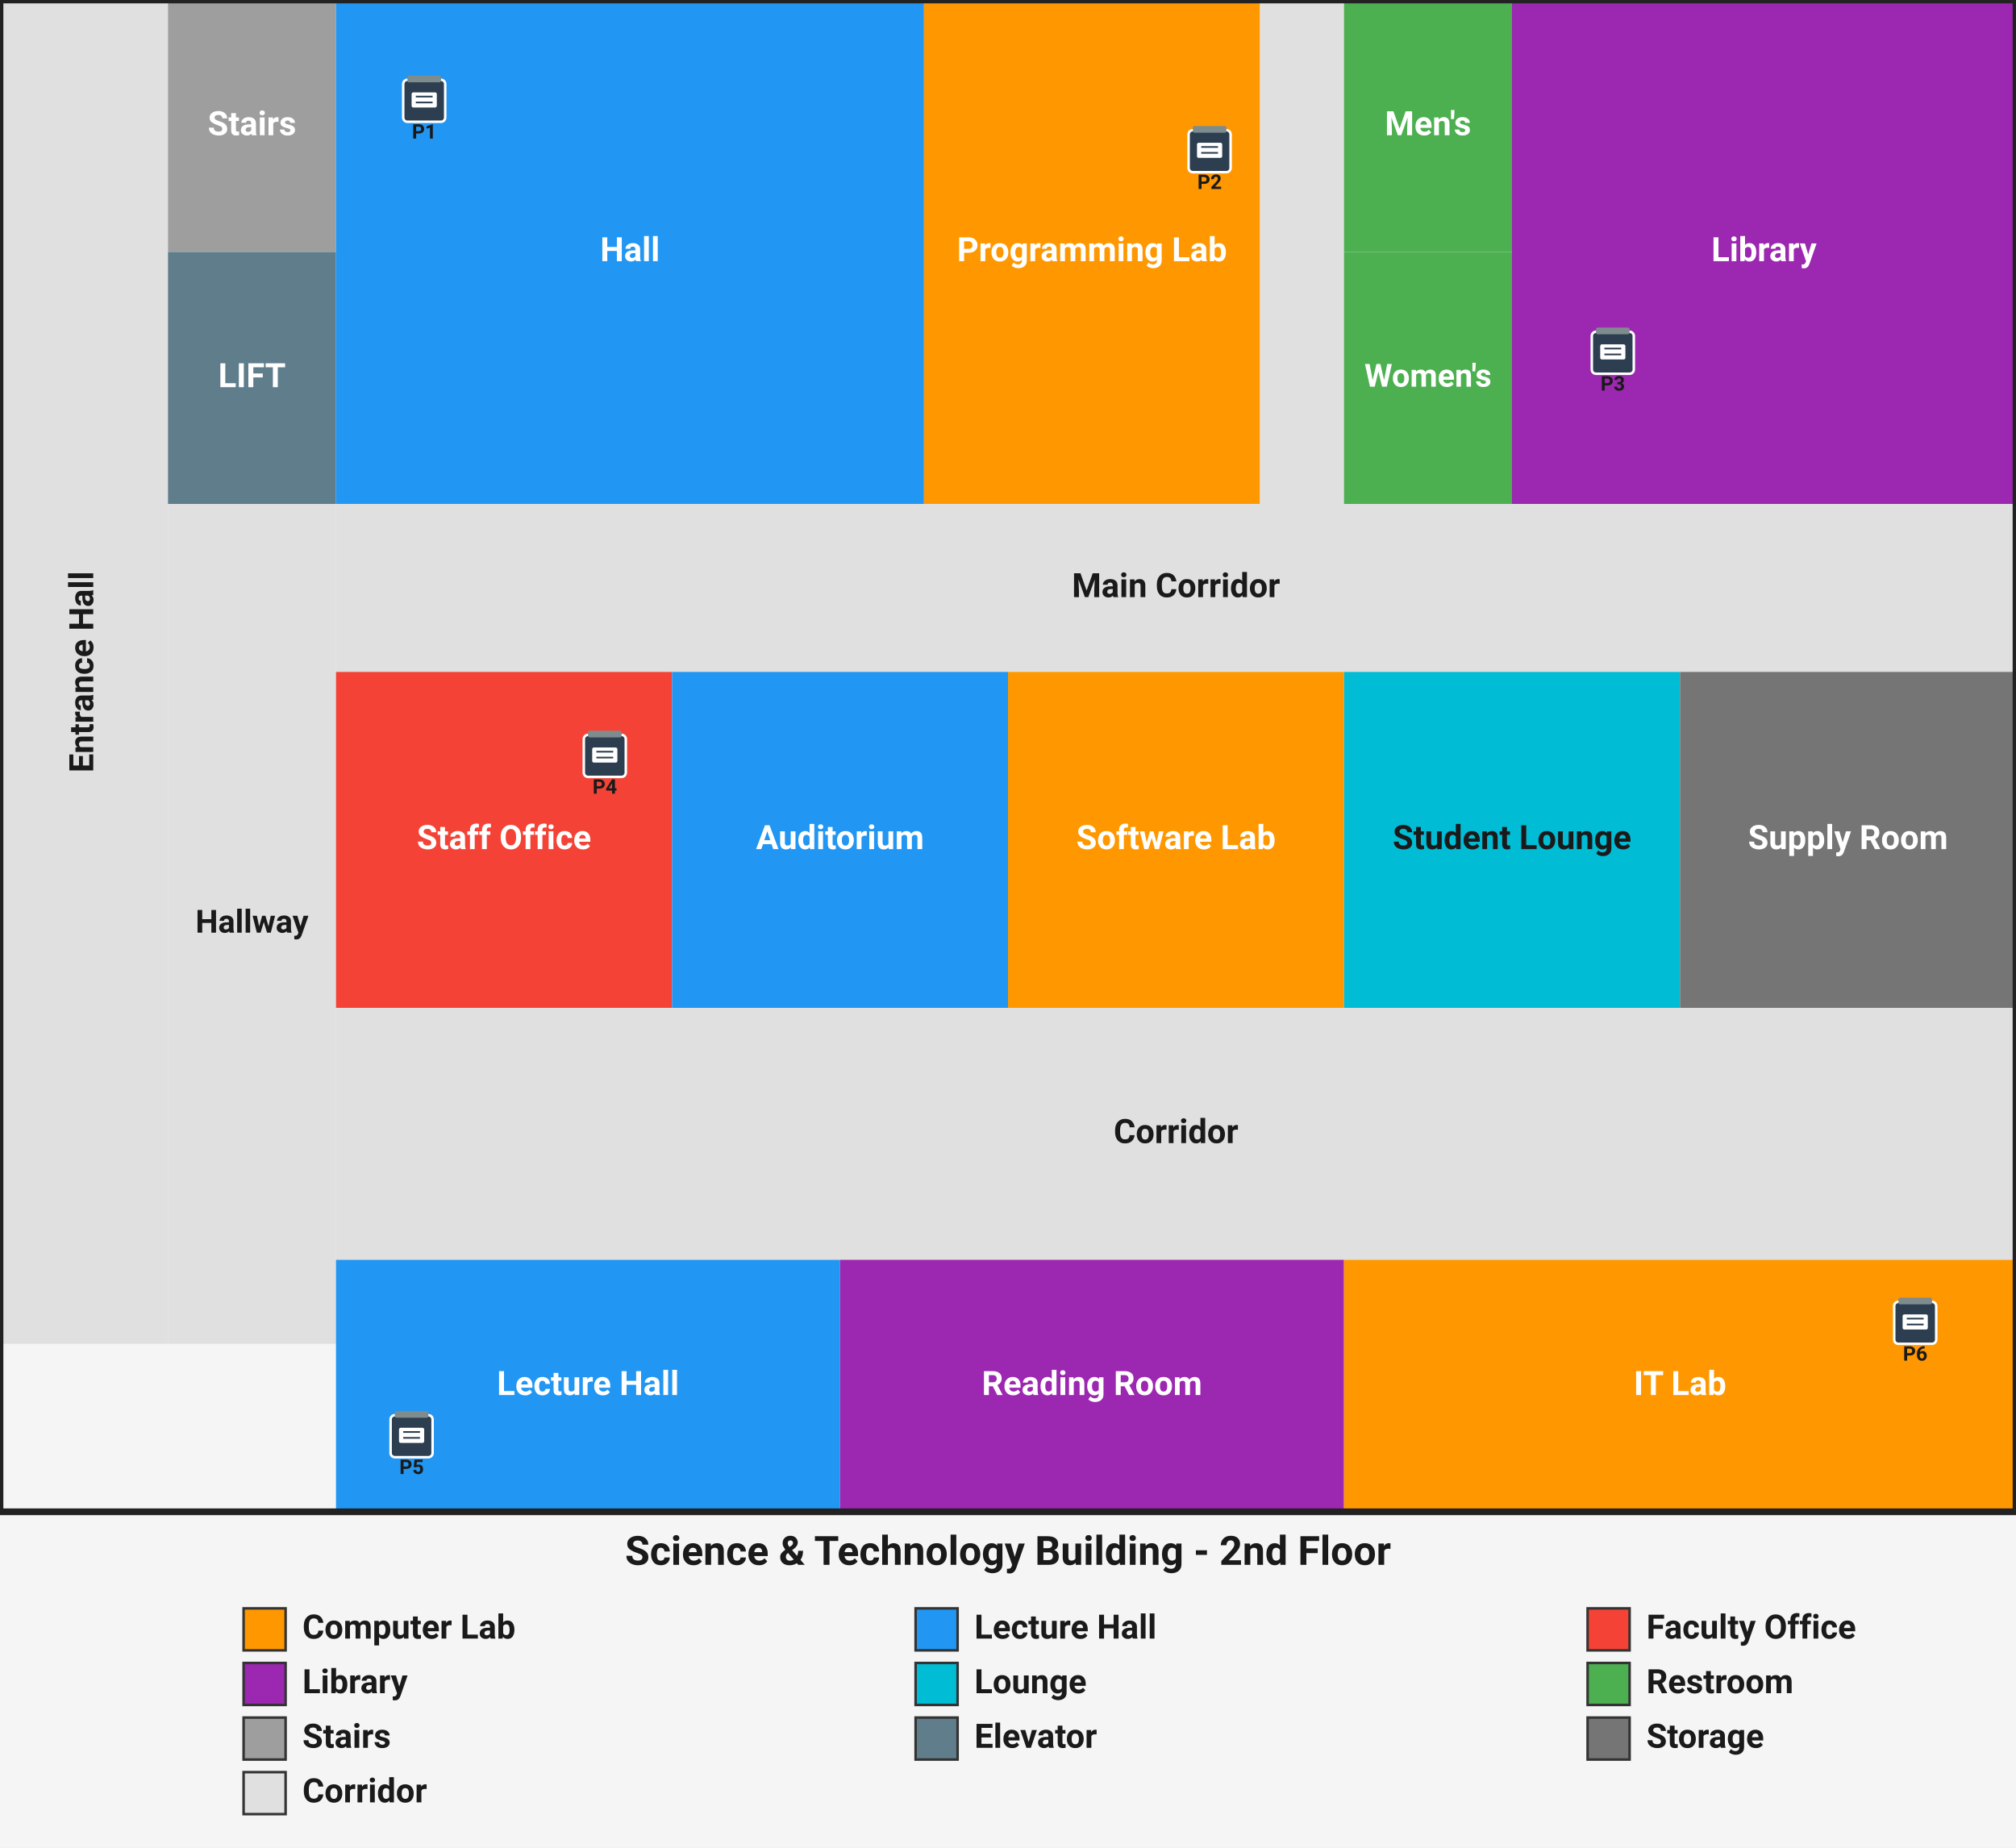
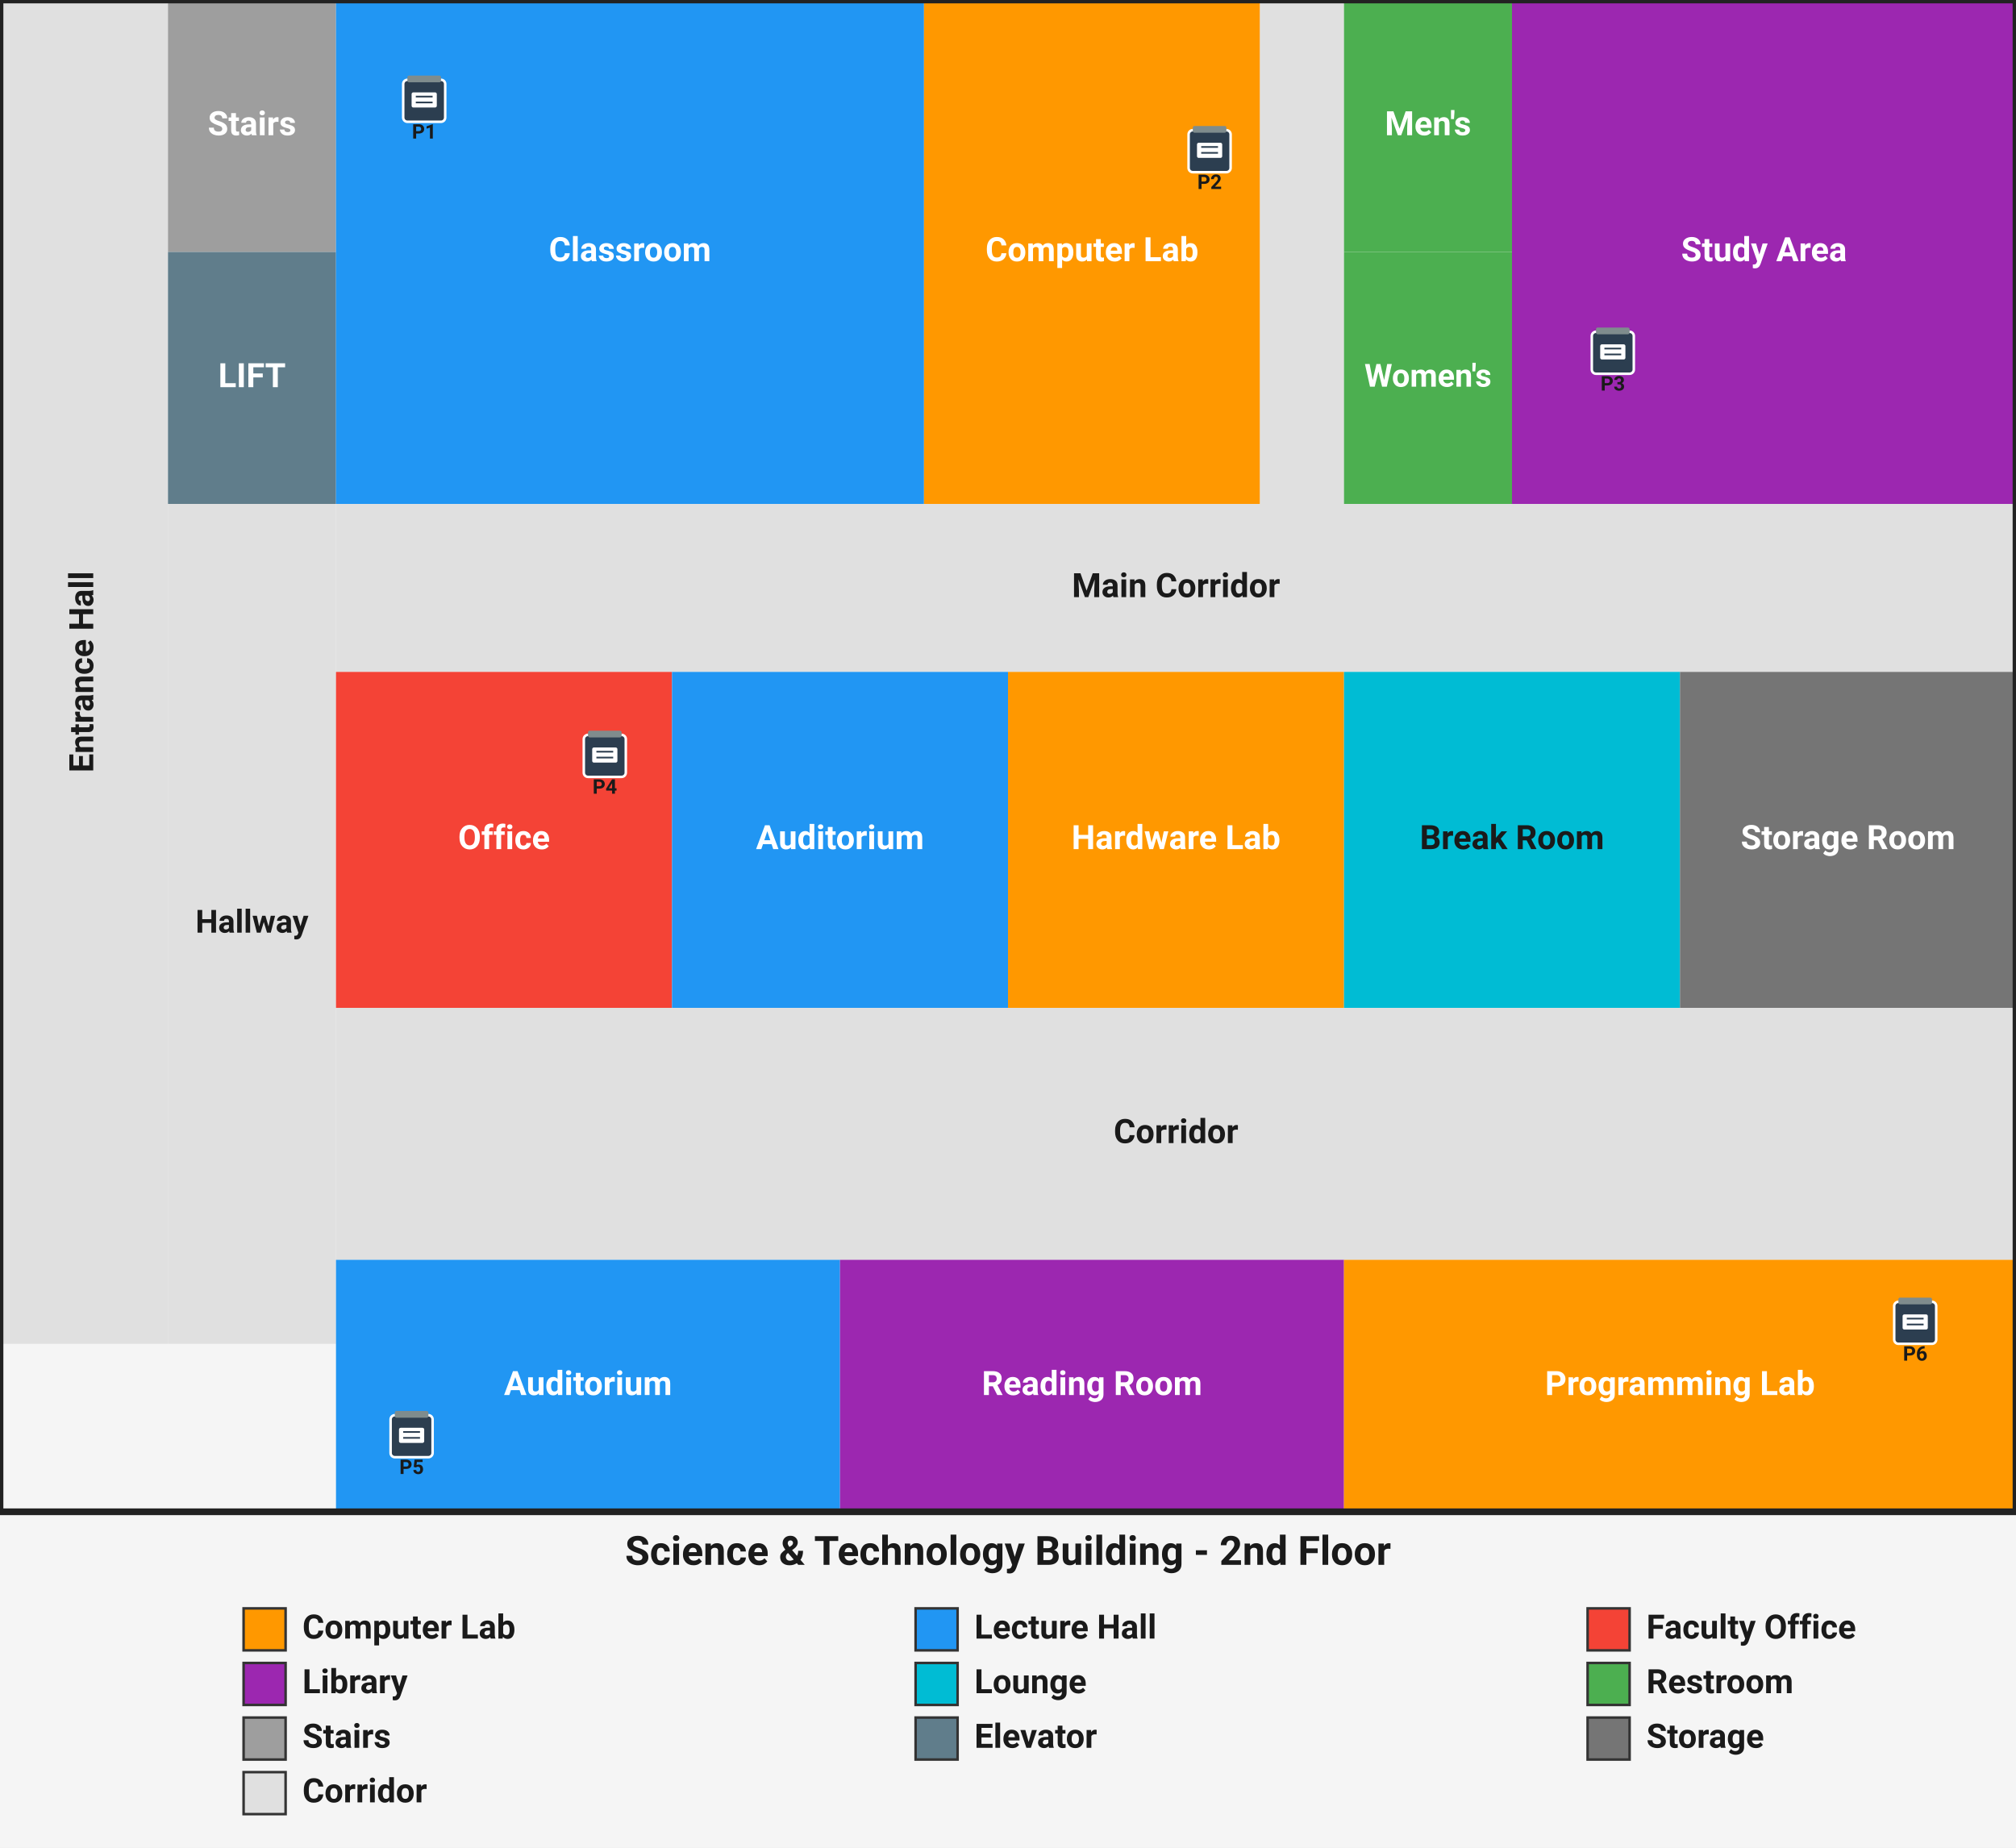
<svg xmlns="http://www.w3.org/2000/svg" viewBox="0 0 2400 2200" width="2400" height="2200" style="display:block; max-width:100%; height:auto;">
  <defs>
    <style>
      text { 
        -webkit-font-smoothing: antialiased;
        -moz-osx-font-smoothing: grayscale;
      }
    </style>
  </defs>
  <rect x="0" y="0" width="2400" height="2200" fill="#f5f5f5" />
  <rect x="0" y="0" width="200" height="1600" fill="#E0E0E0" stroke="none" />
  <text x="100.0" y="800.0" font-family="Roboto,Segoe UI,Arial,sans-serif" font-size="40" font-weight="600" fill="#1a1a1a" text-anchor="middle" dominant-baseline="middle" transform="rotate(-90 100.0 800.0)">
              Entrance Hall
            </text>
  <rect x="200" y="0" width="200" height="300" fill="#9E9E9E" stroke="none" />
  <text x="300.0" y="150.0" font-family="Roboto,Segoe UI,Arial,sans-serif" font-size="40" font-weight="600" fill="white" text-anchor="middle" dominant-baseline="middle">
              Stairs
            </text>
  <rect x="200" y="300" width="200" height="300" fill="#607D8B" stroke="none" />
  <text x="300.0" y="450.0" font-family="Roboto,Segoe UI,Arial,sans-serif" font-size="40" font-weight="600" fill="white" text-anchor="middle" dominant-baseline="middle">
              LIFT
            </text>
  <rect x="200" y="600" width="200" height="1000" fill="#E0E0E0" stroke="none" />
  <text x="300.0" y="1100.0" font-family="Roboto,Segoe UI,Arial,sans-serif" font-size="38" font-weight="600" fill="#1a1a1a" text-anchor="middle" dominant-baseline="middle">
              Hallway
            </text>
  <rect x="400" y="0" width="700" height="600" fill="#2196F3" stroke="none" />
  <text x="750.0" y="300.0" font-family="Roboto,Segoe UI,Arial,sans-serif" font-size="40" font-weight="600" fill="white" text-anchor="middle" dominant-baseline="middle">
-               Hall
+               Classroom
            </text>
  <rect x="1100" y="0" width="400" height="600" fill="#FF9800" stroke="none" />
  <text x="1300.0" y="300.0" font-family="Roboto,Segoe UI,Arial,sans-serif" font-size="40" font-weight="600" fill="white" text-anchor="middle" dominant-baseline="middle">
-               Programming Lab
+               Computer Lab
            </text>
  <rect x="1500" y="0" width="100" height="600" fill="#E0E0E0" stroke="none" />
  <rect x="1600" y="0" width="200" height="300" fill="#4CAF50" stroke="none" />
  <text x="1700.0" y="150.0" font-family="Roboto,Segoe UI,Arial,sans-serif" font-size="40" font-weight="600" fill="white" text-anchor="middle" dominant-baseline="middle">
              Men's
            </text>
  <rect x="1600" y="300" width="200" height="300" fill="#4CAF50" stroke="none" />
  <text x="1700.0" y="450.0" font-family="Roboto,Segoe UI,Arial,sans-serif" font-size="38" font-weight="600" fill="white" text-anchor="middle" dominant-baseline="middle">
              Women's
            </text>
  <rect x="1800" y="0" width="600" height="600" fill="#9C27B0" stroke="none" />
  <text x="2100.0" y="300.0" font-family="Roboto,Segoe UI,Arial,sans-serif" font-size="40" font-weight="600" fill="white" text-anchor="middle" dominant-baseline="middle">
-               Library
+               Study Area
            </text>
  <rect x="400" y="600" width="2000" height="200" fill="#E0E0E0" stroke="none" />
  <text x="1400.0" y="700.0" font-family="Roboto,Segoe UI,Arial,sans-serif" font-size="40" font-weight="600" fill="#1a1a1a" text-anchor="middle" dominant-baseline="middle">
              Main Corridor
            </text>
  <rect x="400" y="800" width="400" height="400" fill="#F44336" stroke="none" />
  <text x="600.0" y="1000.0" font-family="Roboto,Segoe UI,Arial,sans-serif" font-size="40" font-weight="600" fill="white" text-anchor="middle" dominant-baseline="middle">
-               Staff Office
+               Office
            </text>
  <rect x="800" y="800" width="400" height="400" fill="#2196F3" stroke="none" />
  <text x="1000.0" y="1000.0" font-family="Roboto,Segoe UI,Arial,sans-serif" font-size="40" font-weight="600" fill="white" text-anchor="middle" dominant-baseline="middle">
              Auditorium
            </text>
  <rect x="1200" y="800" width="400" height="400" fill="#FF9800" stroke="none" />
  <text x="1400.0" y="1000.0" font-family="Roboto,Segoe UI,Arial,sans-serif" font-size="40" font-weight="600" fill="white" text-anchor="middle" dominant-baseline="middle">
-               Software Lab
+               Hardware Lab
            </text>
  <rect x="1600" y="800" width="400" height="400" fill="#00BCD4" stroke="none" />
  <text x="1800.0" y="1000.0" font-family="Roboto,Segoe UI,Arial,sans-serif" font-size="40" font-weight="600" fill="#1a1a1a" text-anchor="middle" dominant-baseline="middle">
-               Student Lounge
+               Break Room
            </text>
  <rect x="2000" y="800" width="400" height="400" fill="#757575" stroke="none" />
  <text x="2200.0" y="1000.0" font-family="Roboto,Segoe UI,Arial,sans-serif" font-size="40" font-weight="600" fill="white" text-anchor="middle" dominant-baseline="middle">
-               Supply Room
+               Storage Room
            </text>
  <rect x="400" y="1200" width="2000" height="300" fill="#E0E0E0" stroke="none" />
  <text x="1400.0" y="1350.0" font-family="Roboto,Segoe UI,Arial,sans-serif" font-size="40" font-weight="600" fill="#1a1a1a" text-anchor="middle" dominant-baseline="middle">
              Corridor
            </text>
  <rect x="400" y="1500" width="600" height="300" fill="#2196F3" stroke="none" />
  <text x="700.0" y="1650.0" font-family="Roboto,Segoe UI,Arial,sans-serif" font-size="40" font-weight="600" fill="white" text-anchor="middle" dominant-baseline="middle">
-               Lecture Hall
+               Auditorium
            </text>
  <rect x="1000" y="1500" width="600" height="300" fill="#9C27B0" stroke="none" />
  <text x="1300.0" y="1650.0" font-family="Roboto,Segoe UI,Arial,sans-serif" font-size="40" font-weight="600" fill="white" text-anchor="middle" dominant-baseline="middle">
              Reading Room
            </text>
  <rect x="1600" y="1500" width="800" height="300" fill="#FF9800" stroke="none" />
  <text x="2000.0" y="1650.0" font-family="Roboto,Segoe UI,Arial,sans-serif" font-size="40" font-weight="600" fill="white" text-anchor="middle" dominant-baseline="middle">
-               IT Lab
+               Programming Lab
            </text>
  <rect x="480.0" y="95.0" width="50" height="50" fill="#2C3E50" stroke="#FFF" stroke-width="3" rx="5" />
  <rect x="485.0" y="90.0" width="40" height="8" fill="#7F8C8D" rx="2" />
  <rect x="490.0" y="110.0" width="30" height="18" fill="white" rx="2" />
  <line x1="495.0" y1="115.0" x2="515.0" y2="115.0" stroke="#2C3E50" stroke-width="2" />
  <line x1="495.0" y1="122.0" x2="515.0" y2="122.0" stroke="#2C3E50" stroke-width="2" />
  <text x="505.0" y="165.0" font-family="Roboto,Segoe UI,Arial,sans-serif" font-size="24" font-weight="700" fill="#1a1a1a" text-anchor="middle">
      P1
    </text>
  <rect x="1415.0" y="155.0" width="50" height="50" fill="#2C3E50" stroke="#FFF" stroke-width="3" rx="5" />
  <rect x="1420.0" y="150.0" width="40" height="8" fill="#7F8C8D" rx="2" />
  <rect x="1425.0" y="170.0" width="30" height="18" fill="white" rx="2" />
  <line x1="1430.0" y1="175.0" x2="1450.0" y2="175.0" stroke="#2C3E50" stroke-width="2" />
  <line x1="1430.0" y1="182.0" x2="1450.0" y2="182.0" stroke="#2C3E50" stroke-width="2" />
  <text x="1440.0" y="225.0" font-family="Roboto,Segoe UI,Arial,sans-serif" font-size="24" font-weight="700" fill="#1a1a1a" text-anchor="middle">
      P2
    </text>
  <rect x="1895.0" y="395.0" width="50" height="50" fill="#2C3E50" stroke="#FFF" stroke-width="3" rx="5" />
  <rect x="1900.0" y="390.0" width="40" height="8" fill="#7F8C8D" rx="2" />
  <rect x="1905.0" y="410.0" width="30" height="18" fill="white" rx="2" />
  <line x1="1910.0" y1="415.0" x2="1930.0" y2="415.0" stroke="#2C3E50" stroke-width="2" />
  <line x1="1910.0" y1="422.0" x2="1930.0" y2="422.0" stroke="#2C3E50" stroke-width="2" />
  <text x="1920.0" y="465.0" font-family="Roboto,Segoe UI,Arial,sans-serif" font-size="24" font-weight="700" fill="#1a1a1a" text-anchor="middle">
      P3
    </text>
  <rect x="695.0" y="875.0" width="50" height="50" fill="#2C3E50" stroke="#FFF" stroke-width="3" rx="5" />
  <rect x="700.0" y="870.0" width="40" height="8" fill="#7F8C8D" rx="2" />
  <rect x="705.0" y="890.0" width="30" height="18" fill="white" rx="2" />
  <line x1="710.0" y1="895.0" x2="730.0" y2="895.0" stroke="#2C3E50" stroke-width="2" />
  <line x1="710.0" y1="902.0" x2="730.0" y2="902.0" stroke="#2C3E50" stroke-width="2" />
  <text x="720.0" y="945.0" font-family="Roboto,Segoe UI,Arial,sans-serif" font-size="24" font-weight="700" fill="#1a1a1a" text-anchor="middle">
      P4
    </text>
  <rect x="465.0" y="1685.0" width="50" height="50" fill="#2C3E50" stroke="#FFF" stroke-width="3" rx="5" />
  <rect x="470.0" y="1680.0" width="40" height="8" fill="#7F8C8D" rx="2" />
  <rect x="475.0" y="1700.0" width="30" height="18" fill="white" rx="2" />
  <line x1="480.0" y1="1705.0" x2="500.0" y2="1705.0" stroke="#2C3E50" stroke-width="2" />
  <line x1="480.0" y1="1712.0" x2="500.0" y2="1712.0" stroke="#2C3E50" stroke-width="2" />
  <text x="490.0" y="1755.0" font-family="Roboto,Segoe UI,Arial,sans-serif" font-size="24" font-weight="700" fill="#1a1a1a" text-anchor="middle">
      P5
    </text>
  <rect x="2255.0" y="1550.0" width="50" height="50" fill="#2C3E50" stroke="#FFF" stroke-width="3" rx="5" />
  <rect x="2260.0" y="1545.0" width="40" height="8" fill="#7F8C8D" rx="2" />
  <rect x="2265.0" y="1565.0" width="30" height="18" fill="white" rx="2" />
  <line x1="2270.0" y1="1570.0" x2="2290.0" y2="1570.0" stroke="#2C3E50" stroke-width="2" />
  <line x1="2270.0" y1="1577.0" x2="2290.0" y2="1577.0" stroke="#2C3E50" stroke-width="2" />
  <text x="2280.0" y="1620.0" font-family="Roboto,Segoe UI,Arial,sans-serif" font-size="24" font-weight="700" fill="#1a1a1a" text-anchor="middle">
      P6
    </text>
  <rect x="0" y="0" width="2400" height="1800" fill="none" stroke="#222" stroke-width="8" />
  <text x="1200.0" y="1850" font-family="Roboto,Segoe UI,Arial,sans-serif" font-size="48" font-weight="700" fill="#1a1a1a" text-anchor="middle" dominant-baseline="middle">
          Science &amp; Technology Building - 2nd Floor
        </text>
  <rect x="290.0" y="1915.0" width="50" height="50" fill="#FF9800" stroke="#333" stroke-width="3" />
  <text x="360.0" y="1940" font-family="Roboto,Segoe UI,Arial,sans-serif" font-size="40" font-weight="700" fill="#1a1a1a" text-anchor="start" dominant-baseline="middle">
          Computer Lab
        </text>
  <rect x="1090.0" y="1915.0" width="50" height="50" fill="#2196F3" stroke="#333" stroke-width="3" />
  <text x="1160.0" y="1940" font-family="Roboto,Segoe UI,Arial,sans-serif" font-size="40" font-weight="700" fill="#1a1a1a" text-anchor="start" dominant-baseline="middle">
          Lecture Hall
        </text>
  <rect x="1890.0" y="1915.0" width="50" height="50" fill="#F44336" stroke="#333" stroke-width="3" />
  <text x="1960.0" y="1940" font-family="Roboto,Segoe UI,Arial,sans-serif" font-size="40" font-weight="700" fill="#1a1a1a" text-anchor="start" dominant-baseline="middle">
          Faculty Office
        </text>
  <rect x="290.0" y="1980.0" width="50" height="50" fill="#9C27B0" stroke="#333" stroke-width="3" />
  <text x="360.0" y="2005" font-family="Roboto,Segoe UI,Arial,sans-serif" font-size="40" font-weight="700" fill="#1a1a1a" text-anchor="start" dominant-baseline="middle">
          Library
        </text>
  <rect x="1090.0" y="1980.0" width="50" height="50" fill="#00BCD4" stroke="#333" stroke-width="3" />
  <text x="1160.0" y="2005" font-family="Roboto,Segoe UI,Arial,sans-serif" font-size="40" font-weight="700" fill="#1a1a1a" text-anchor="start" dominant-baseline="middle">
          Lounge
        </text>
  <rect x="1890.0" y="1980.0" width="50" height="50" fill="#4CAF50" stroke="#333" stroke-width="3" />
  <text x="1960.0" y="2005" font-family="Roboto,Segoe UI,Arial,sans-serif" font-size="40" font-weight="700" fill="#1a1a1a" text-anchor="start" dominant-baseline="middle">
          Restroom
        </text>
  <rect x="290.0" y="2045.0" width="50" height="50" fill="#9E9E9E" stroke="#333" stroke-width="3" />
  <text x="360.0" y="2070" font-family="Roboto,Segoe UI,Arial,sans-serif" font-size="40" font-weight="700" fill="#1a1a1a" text-anchor="start" dominant-baseline="middle">
          Stairs
        </text>
  <rect x="1090.0" y="2045.0" width="50" height="50" fill="#607D8B" stroke="#333" stroke-width="3" />
  <text x="1160.0" y="2070" font-family="Roboto,Segoe UI,Arial,sans-serif" font-size="40" font-weight="700" fill="#1a1a1a" text-anchor="start" dominant-baseline="middle">
          Elevator
        </text>
  <rect x="1890.0" y="2045.0" width="50" height="50" fill="#757575" stroke="#333" stroke-width="3" />
  <text x="1960.0" y="2070" font-family="Roboto,Segoe UI,Arial,sans-serif" font-size="40" font-weight="700" fill="#1a1a1a" text-anchor="start" dominant-baseline="middle">
          Storage
        </text>
  <rect x="290.0" y="2110.0" width="50" height="50" fill="#E0E0E0" stroke="#333" stroke-width="3" />
  <text x="360.0" y="2135" font-family="Roboto,Segoe UI,Arial,sans-serif" font-size="40" font-weight="700" fill="#1a1a1a" text-anchor="start" dominant-baseline="middle">
          Corridor
        </text>
</svg>
